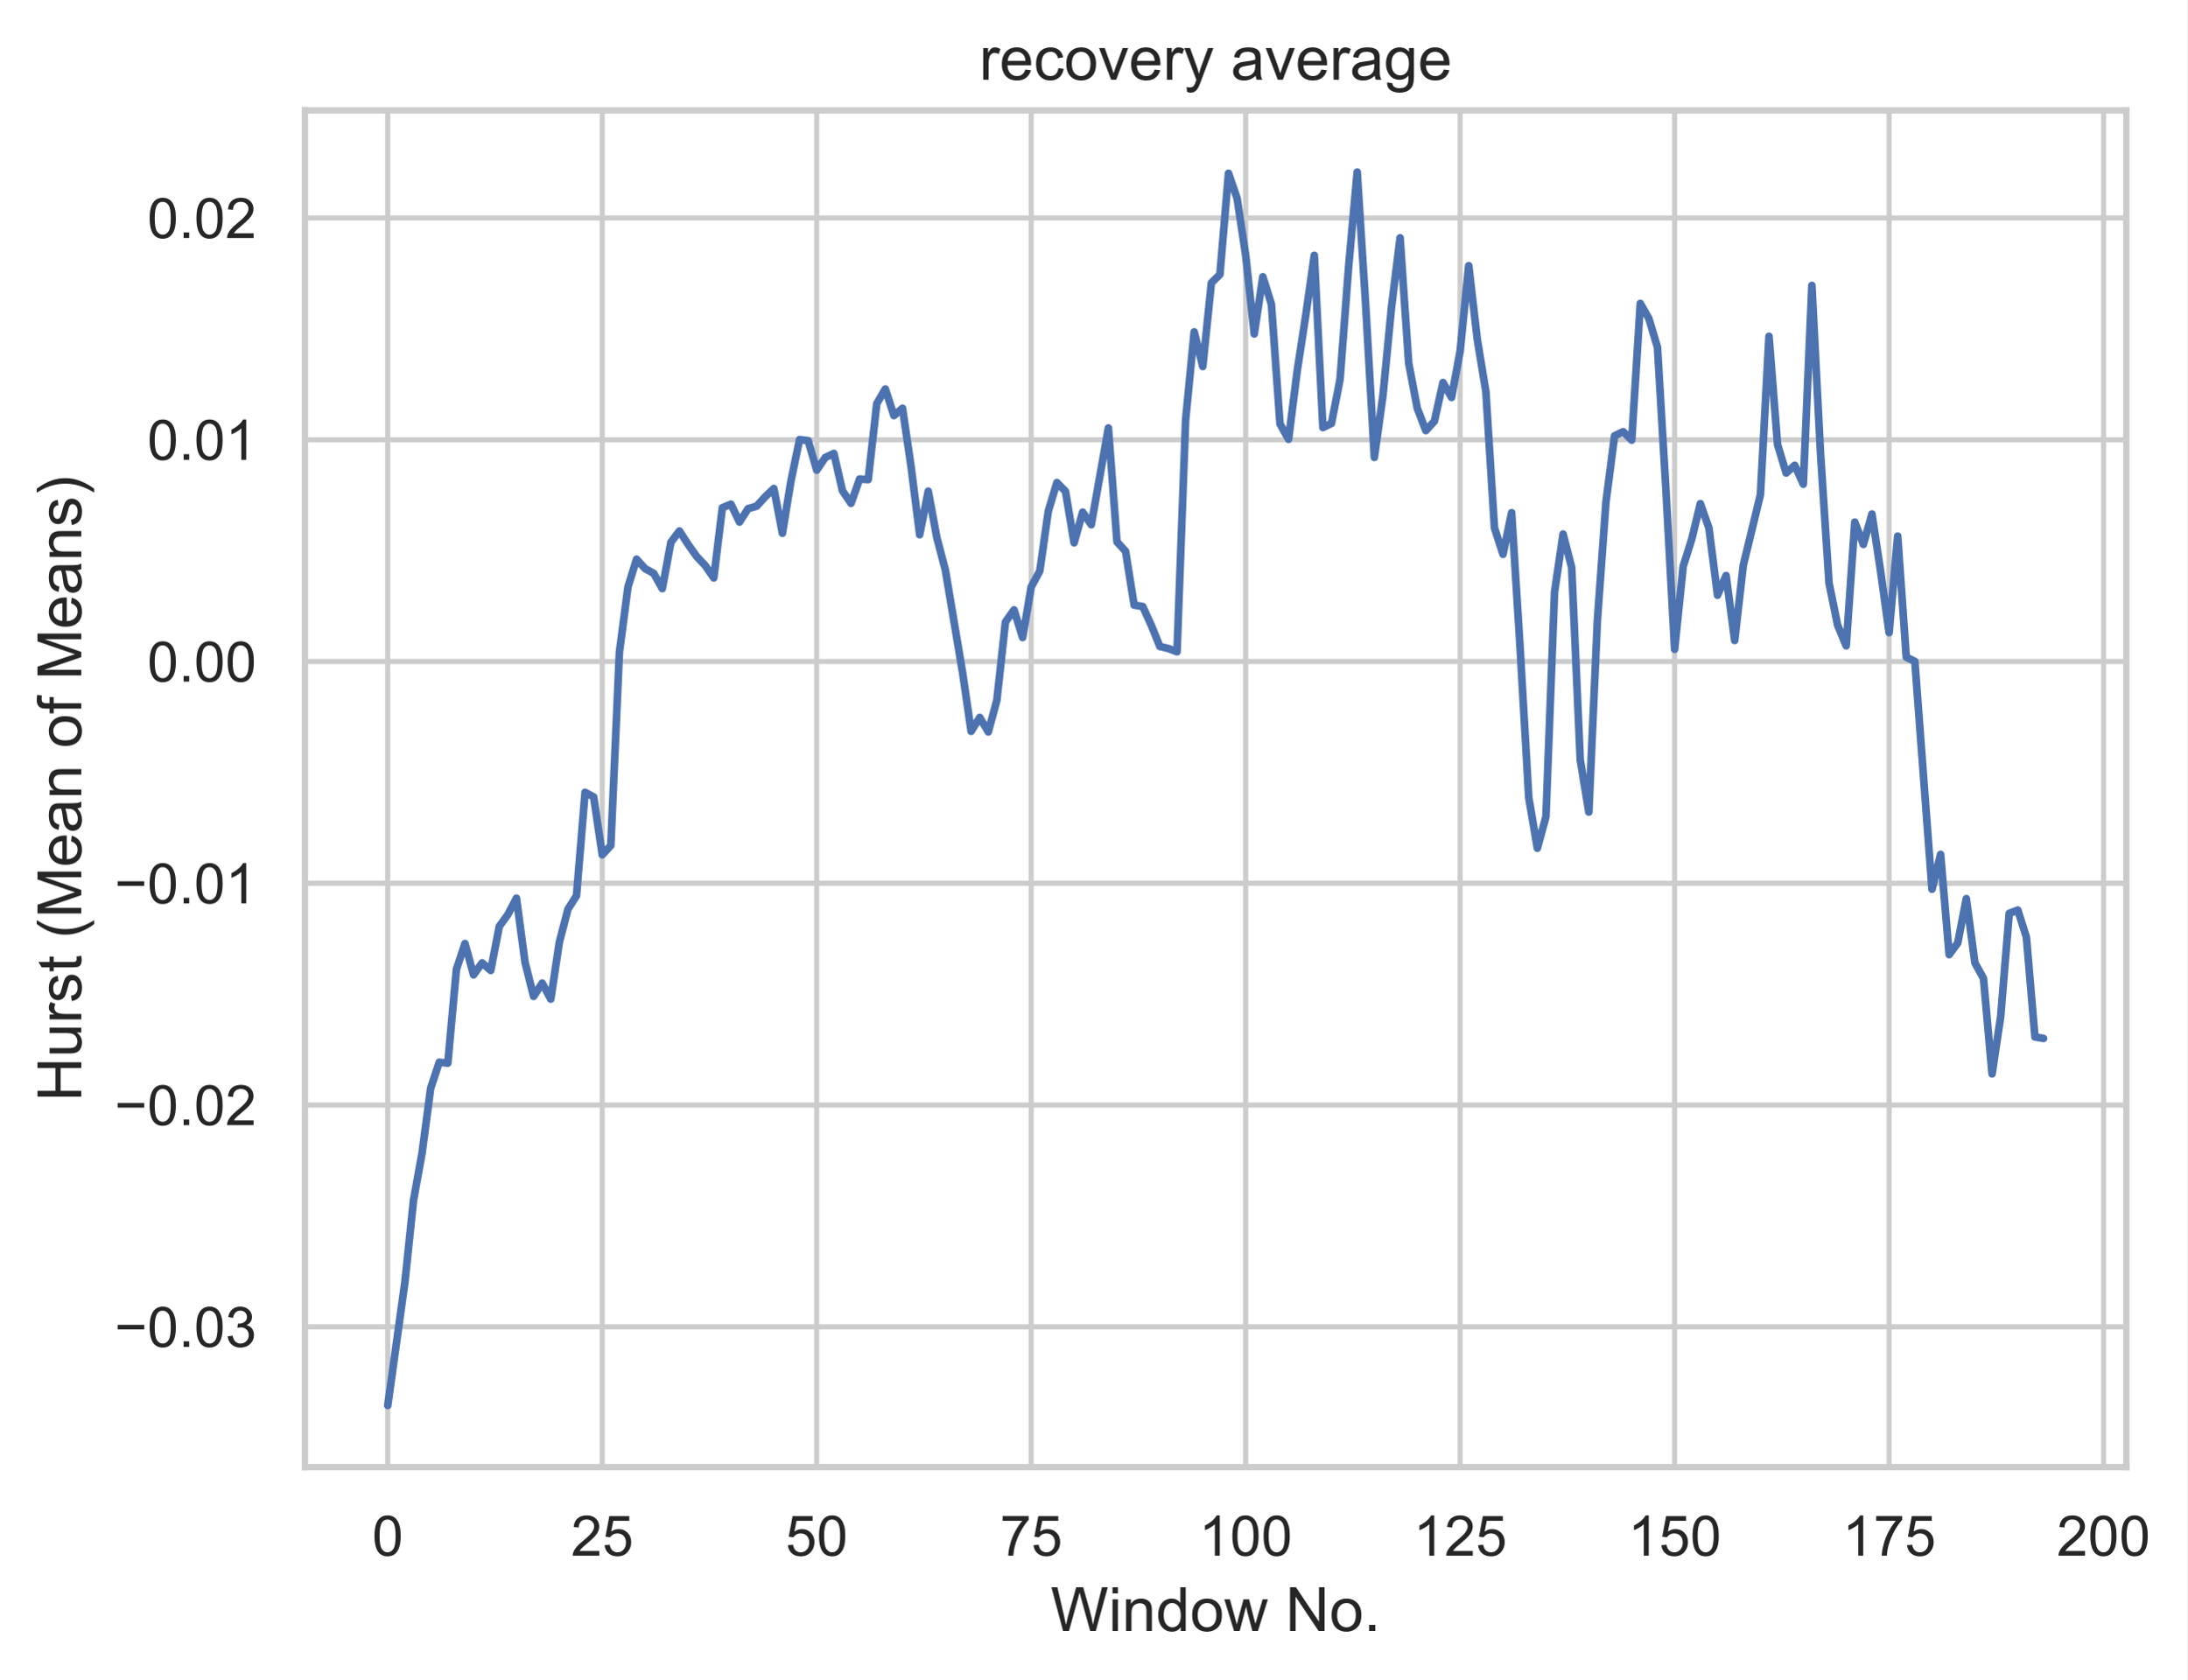
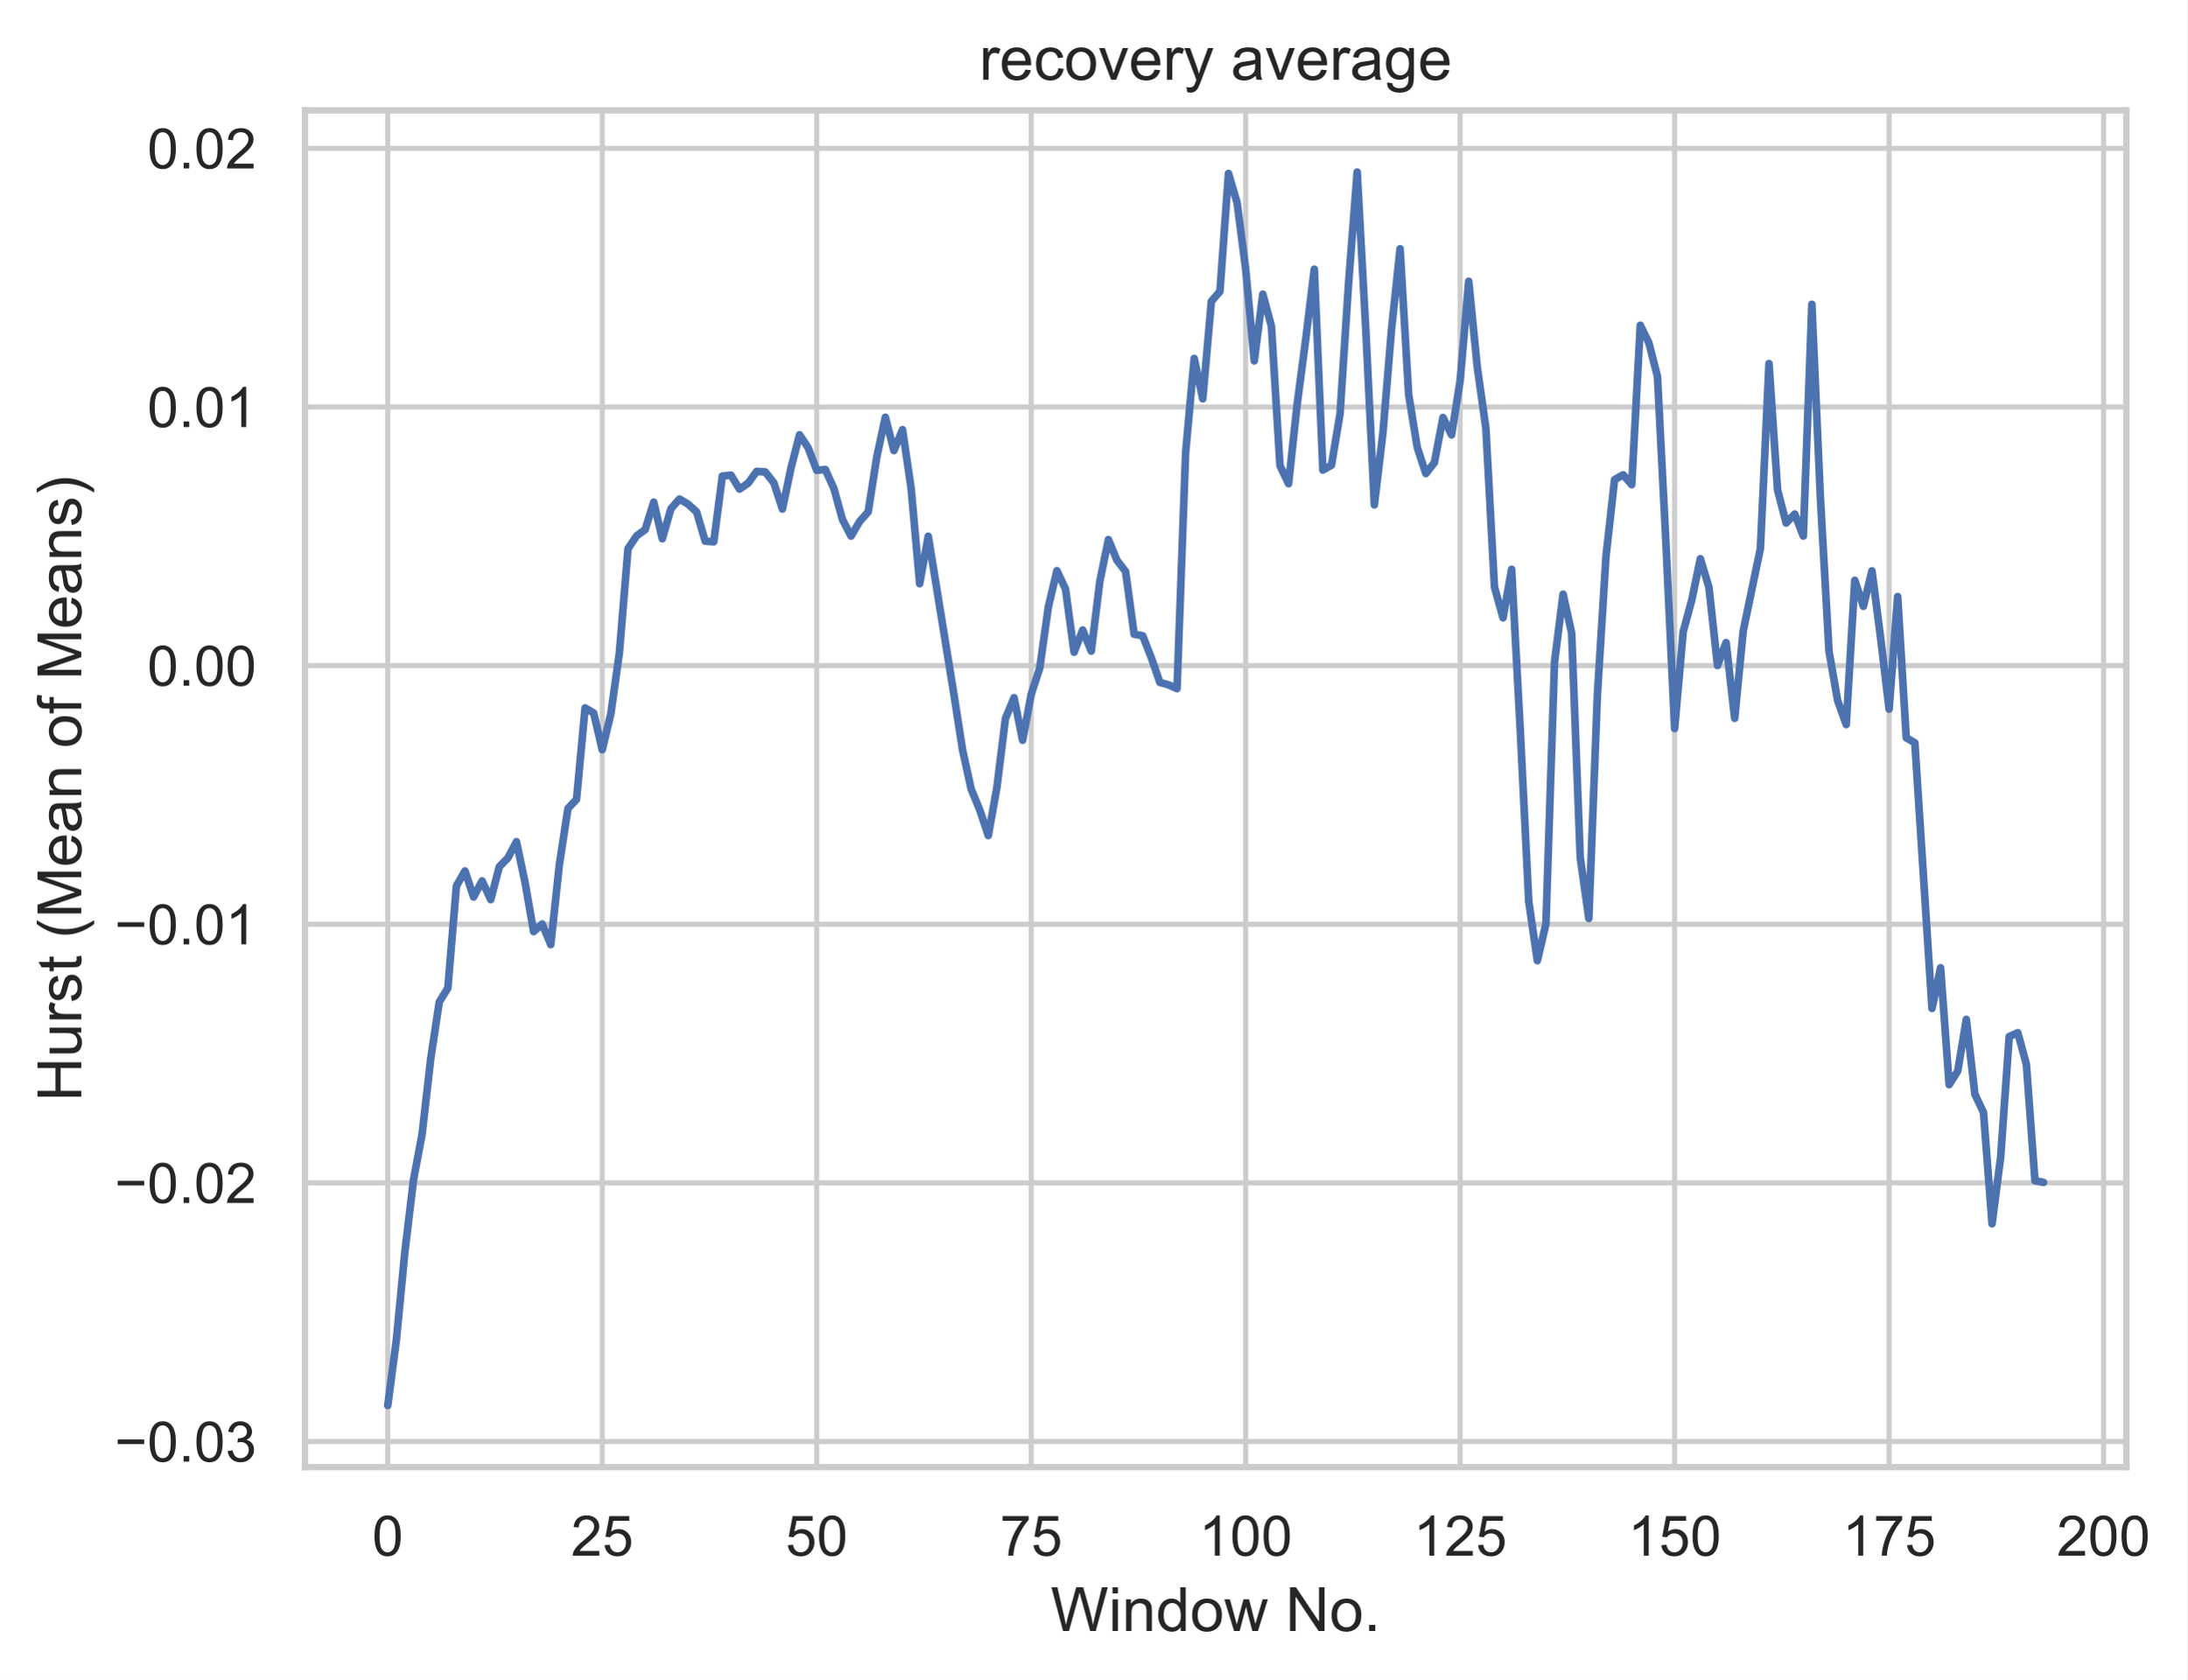
<svg xmlns="http://www.w3.org/2000/svg" xmlns:xlink="http://www.w3.org/1999/xlink" width="428.831pt" height="329.495pt" viewBox="0 0 428.831 329.495" version="1.1">
  <defs>
    <style type="text/css">*{stroke-linejoin: round; stroke-linecap: butt}</style>
  </defs>
  <g id="figure_1">
    <g id="patch_1">
      <path d="M 0 329.495  L 428.831 329.495  L 428.831 0  L 0 0  z " style="fill: #ffffff" />
    </g>
    <g id="axes_1">
      <g id="patch_2">
        <path d="M 59.793 287.761  L 416.913 287.761  L 416.913 21.649  L 59.793 21.649  z " style="fill: #ffffff" />
      </g>
      <g id="matplotlib.axis_1">
        <g id="xtick_1">
          <g id="line2d_1">
-             <path d="M 76.026 287.761  L 76.026 21.649  " clip-path="url(#pe0b416089f)" style="fill: none; stroke: #cccccc; stroke-linecap: round" />
+             <path d="M 76.026 287.761  L 76.026 21.649  " clip-path="url(#p9b5db2caa8)" style="fill: none; stroke: #cccccc; stroke-linecap: round" />
          </g>
          <g id="text_1">
            <g style="fill: #262626" transform="translate(72.96718 305.1343) scale(0.11 -0.11)">
              <defs>
                <path id="ArialMT-30" d="M 266 2259  Q 266 3072 433 3567  Q 600 4063 929 4331  Q 1259 4600 1759 4600  Q 2128 4600 2406 4451  Q 2684 4303 2865 4023  Q 3047 3744 3150 3342  Q 3253 2941 3253 2259  Q 3253 1453 3087 958  Q 2922 463 2592 192  Q 2263 -78 1759 -78  Q 1097 -78 719 397  Q 266 969 266 2259  z M 844 2259  Q 844 1131 1108 757  Q 1372 384 1759 384  Q 2147 384 2411 759  Q 2675 1134 2675 2259  Q 2675 3391 2411 3762  Q 2147 4134 1753 4134  Q 1366 4134 1134 3806  Q 844 3388 844 2259  z " transform="scale(0.015625)" />
              </defs>
              <use xlink:href="#ArialMT-30" />
            </g>
          </g>
        </g>
        <g id="xtick_2">
          <g id="line2d_2">
-             <path d="M 118.079 287.761  L 118.079 21.649  " clip-path="url(#pe0b416089f)" style="fill: none; stroke: #cccccc; stroke-linecap: round" />
+             <path d="M 118.079 287.761  L 118.079 21.649  " clip-path="url(#p9b5db2caa8)" style="fill: none; stroke: #cccccc; stroke-linecap: round" />
          </g>
          <g id="text_2">
            <g style="fill: #262626" transform="translate(111.9624 305.1343) scale(0.11 -0.11)">
              <defs>
                <path id="ArialMT-32" d="M 3222 541  L 3222 0  L 194 0  Q 188 203 259 391  Q 375 700 629 1000  Q 884 1300 1366 1694  Q 2113 2306 2375 2664  Q 2638 3022 2638 3341  Q 2638 3675 2398 3904  Q 2159 4134 1775 4134  Q 1369 4134 1125 3890  Q 881 3647 878 3216  L 300 3275  Q 359 3922 746 4261  Q 1134 4600 1788 4600  Q 2447 4600 2831 4234  Q 3216 3869 3216 3328  Q 3216 3053 3103 2787  Q 2991 2522 2730 2228  Q 2469 1934 1863 1422  Q 1356 997 1212 845  Q 1069 694 975 541  L 3222 541  z " transform="scale(0.015625)" />
                <path id="ArialMT-35" d="M 266 1200  L 856 1250  Q 922 819 1161 601  Q 1400 384 1738 384  Q 2144 384 2425 690  Q 2706 997 2706 1503  Q 2706 1984 2436 2262  Q 2166 2541 1728 2541  Q 1456 2541 1237 2417  Q 1019 2294 894 2097  L 366 2166  L 809 4519  L 3088 4519  L 3088 3981  L 1259 3981  L 1013 2750  Q 1425 3038 1878 3038  Q 2478 3038 2890 2622  Q 3303 2206 3303 1553  Q 3303 931 2941 478  Q 2500 -78 1738 -78  Q 1113 -78 717 272  Q 322 622 266 1200  z " transform="scale(0.015625)" />
              </defs>
              <use xlink:href="#ArialMT-32" />
              <use xlink:href="#ArialMT-35" x="55.615" />
            </g>
          </g>
        </g>
        <g id="xtick_3">
          <g id="line2d_3">
-             <path d="M 160.133 287.761  L 160.133 21.649  " clip-path="url(#pe0b416089f)" style="fill: none; stroke: #cccccc; stroke-linecap: round" />
+             <path d="M 160.133 287.761  L 160.133 21.649  " clip-path="url(#p9b5db2caa8)" style="fill: none; stroke: #cccccc; stroke-linecap: round" />
          </g>
          <g id="text_3">
            <g style="fill: #262626" transform="translate(154.0161 305.1343) scale(0.11 -0.11)">
              <use xlink:href="#ArialMT-35" />
              <use xlink:href="#ArialMT-30" x="55.615" />
            </g>
          </g>
        </g>
        <g id="xtick_4">
          <g id="line2d_4">
-             <path d="M 202.187 287.761  L 202.187 21.649  " clip-path="url(#pe0b416089f)" style="fill: none; stroke: #cccccc; stroke-linecap: round" />
+             <path d="M 202.187 287.761  L 202.187 21.649  " clip-path="url(#p9b5db2caa8)" style="fill: none; stroke: #cccccc; stroke-linecap: round" />
          </g>
          <g id="text_4">
            <g style="fill: #262626" transform="translate(196.0698 305.1343) scale(0.11 -0.11)">
              <defs>
                <path id="ArialMT-37" d="M 303 3981  L 303 4522  L 3269 4522  L 3269 4084  Q 2831 3619 2401 2847  Q 1972 2075 1738 1259  Q 1569 684 1522 0  L 944 0  Q 953 541 1156 1306  Q 1359 2072 1739 2783  Q 2119 3494 2547 3981  L 303 3981  z " transform="scale(0.015625)" />
              </defs>
              <use xlink:href="#ArialMT-37" />
              <use xlink:href="#ArialMT-35" x="55.615" />
            </g>
          </g>
        </g>
        <g id="xtick_5">
          <g id="line2d_5">
-             <path d="M 244.24 287.761  L 244.24 21.649  " clip-path="url(#pe0b416089f)" style="fill: none; stroke: #cccccc; stroke-linecap: round" />
+             <path d="M 244.24 287.761  L 244.24 21.649  " clip-path="url(#p9b5db2caa8)" style="fill: none; stroke: #cccccc; stroke-linecap: round" />
          </g>
          <g id="text_5">
            <g style="fill: #262626" transform="translate(235.0649 305.1343) scale(0.11 -0.11)">
              <defs>
                <path id="ArialMT-31" d="M 2384 0  L 1822 0  L 1822 3584  Q 1619 3391 1289 3197  Q 959 3003 697 2906  L 697 3450  Q 1169 3672 1522 3987  Q 1875 4303 2022 4600  L 2384 4600  L 2384 0  z " transform="scale(0.015625)" />
              </defs>
              <use xlink:href="#ArialMT-31" />
              <use xlink:href="#ArialMT-30" x="55.615" />
              <use xlink:href="#ArialMT-30" x="111.23" />
            </g>
          </g>
        </g>
        <g id="xtick_6">
          <g id="line2d_6">
-             <path d="M 286.294 287.761  L 286.294 21.649  " clip-path="url(#pe0b416089f)" style="fill: none; stroke: #cccccc; stroke-linecap: round" />
+             <path d="M 286.294 287.761  L 286.294 21.649  " clip-path="url(#p9b5db2caa8)" style="fill: none; stroke: #cccccc; stroke-linecap: round" />
          </g>
          <g id="text_6">
            <g style="fill: #262626" transform="translate(277.1186 305.1343) scale(0.11 -0.11)">
              <use xlink:href="#ArialMT-31" />
              <use xlink:href="#ArialMT-32" x="55.615" />
              <use xlink:href="#ArialMT-35" x="111.23" />
            </g>
          </g>
        </g>
        <g id="xtick_7">
          <g id="line2d_7">
-             <path d="M 328.348 287.761  L 328.348 21.649  " clip-path="url(#pe0b416089f)" style="fill: none; stroke: #cccccc; stroke-linecap: round" />
+             <path d="M 328.348 287.761  L 328.348 21.649  " clip-path="url(#p9b5db2caa8)" style="fill: none; stroke: #cccccc; stroke-linecap: round" />
          </g>
          <g id="text_7">
            <g style="fill: #262626" transform="translate(319.1723 305.1343) scale(0.11 -0.11)">
              <use xlink:href="#ArialMT-31" />
              <use xlink:href="#ArialMT-35" x="55.615" />
              <use xlink:href="#ArialMT-30" x="111.23" />
            </g>
          </g>
        </g>
        <g id="xtick_8">
          <g id="line2d_8">
-             <path d="M 370.402 287.761  L 370.402 21.649  " clip-path="url(#pe0b416089f)" style="fill: none; stroke: #cccccc; stroke-linecap: round" />
+             <path d="M 370.402 287.761  L 370.402 21.649  " clip-path="url(#p9b5db2caa8)" style="fill: none; stroke: #cccccc; stroke-linecap: round" />
          </g>
          <g id="text_8">
            <g style="fill: #262626" transform="translate(361.226 305.1343) scale(0.11 -0.11)">
              <use xlink:href="#ArialMT-31" />
              <use xlink:href="#ArialMT-37" x="55.615" />
              <use xlink:href="#ArialMT-35" x="111.23" />
            </g>
          </g>
        </g>
        <g id="xtick_9">
          <g id="line2d_9">
-             <path d="M 412.455 287.761  L 412.455 21.649  " clip-path="url(#pe0b416089f)" style="fill: none; stroke: #cccccc; stroke-linecap: round" />
+             <path d="M 412.455 287.761  L 412.455 21.649  " clip-path="url(#p9b5db2caa8)" style="fill: none; stroke: #cccccc; stroke-linecap: round" />
          </g>
          <g id="text_9">
            <g style="fill: #262626" transform="translate(403.2797 305.1343) scale(0.11 -0.11)">
              <use xlink:href="#ArialMT-32" />
              <use xlink:href="#ArialMT-30" x="55.615" />
              <use xlink:href="#ArialMT-30" x="111.23" />
            </g>
          </g>
        </g>
        <g id="text_10">
          <g style="fill: #262626" transform="translate(206.0102 319.91) scale(0.12 -0.12)">
            <defs>
              <path id="ArialMT-57" d="M 1294 0  L 78 4581  L 700 4581  L 1397 1578  Q 1509 1106 1591 641  Q 1766 1375 1797 1488  L 2669 4581  L 3400 4581  L 4056 2263  Q 4303 1400 4413 641  Q 4500 1075 4641 1638  L 5359 4581  L 5969 4581  L 4713 0  L 4128 0  L 3163 3491  Q 3041 3928 3019 4028  Q 2947 3713 2884 3491  L 1913 0  L 1294 0  z " transform="scale(0.015625)" />
              <path id="ArialMT-69" d="M 425 3934  L 425 4581  L 988 4581  L 988 3934  L 425 3934  z M 425 0  L 425 3319  L 988 3319  L 988 0  L 425 0  z " transform="scale(0.015625)" />
              <path id="ArialMT-6e" d="M 422 0  L 422 3319  L 928 3319  L 928 2847  Q 1294 3394 1984 3394  Q 2284 3394 2536 3286  Q 2788 3178 2913 3003  Q 3038 2828 3088 2588  Q 3119 2431 3119 2041  L 3119 0  L 2556 0  L 2556 2019  Q 2556 2363 2490 2533  Q 2425 2703 2258 2804  Q 2091 2906 1866 2906  Q 1506 2906 1245 2678  Q 984 2450 984 1813  L 984 0  L 422 0  z " transform="scale(0.015625)" />
              <path id="ArialMT-64" d="M 2575 0  L 2575 419  Q 2259 -75 1647 -75  Q 1250 -75 917 144  Q 584 363 401 755  Q 219 1147 219 1656  Q 219 2153 384 2558  Q 550 2963 881 3178  Q 1213 3394 1622 3394  Q 1922 3394 2156 3267  Q 2391 3141 2538 2938  L 2538 4581  L 3097 4581  L 3097 0  L 2575 0  z M 797 1656  Q 797 1019 1065 703  Q 1334 388 1700 388  Q 2069 388 2326 689  Q 2584 991 2584 1609  Q 2584 2291 2321 2609  Q 2059 2928 1675 2928  Q 1300 2928 1048 2622  Q 797 2316 797 1656  z " transform="scale(0.015625)" />
              <path id="ArialMT-6f" d="M 213 1659  Q 213 2581 725 3025  Q 1153 3394 1769 3394  Q 2453 3394 2887 2945  Q 3322 2497 3322 1706  Q 3322 1066 3130 698  Q 2938 331 2570 128  Q 2203 -75 1769 -75  Q 1072 -75 642 372  Q 213 819 213 1659  z M 791 1659  Q 791 1022 1069 705  Q 1347 388 1769 388  Q 2188 388 2466 706  Q 2744 1025 2744 1678  Q 2744 2294 2464 2611  Q 2184 2928 1769 2928  Q 1347 2928 1069 2612  Q 791 2297 791 1659  z " transform="scale(0.015625)" />
              <path id="ArialMT-77" d="M 1034 0  L 19 3319  L 600 3319  L 1128 1403  L 1325 691  Q 1338 744 1497 1375  L 2025 3319  L 2603 3319  L 3100 1394  L 3266 759  L 3456 1400  L 4025 3319  L 4572 3319  L 3534 0  L 2950 0  L 2422 1988  L 2294 2553  L 1622 0  L 1034 0  z " transform="scale(0.015625)" />
              <path id="ArialMT-20" transform="scale(0.015625)" />
              <path id="ArialMT-4e" d="M 488 0  L 488 4581  L 1109 4581  L 3516 984  L 3516 4581  L 4097 4581  L 4097 0  L 3475 0  L 1069 3600  L 1069 0  L 488 0  z " transform="scale(0.015625)" />
              <path id="ArialMT-2e" d="M 581 0  L 581 641  L 1222 641  L 1222 0  L 581 0  z " transform="scale(0.015625)" />
            </defs>
            <use xlink:href="#ArialMT-57" />
            <use xlink:href="#ArialMT-69" x="94.385" />
            <use xlink:href="#ArialMT-6e" x="116.602" />
            <use xlink:href="#ArialMT-64" x="172.217" />
            <use xlink:href="#ArialMT-6f" x="227.832" />
            <use xlink:href="#ArialMT-77" x="283.447" />
            <use xlink:href="#ArialMT-20" x="355.664" />
            <use xlink:href="#ArialMT-4e" x="383.447" />
            <use xlink:href="#ArialMT-6f" x="455.664" />
            <use xlink:href="#ArialMT-2e" x="511.279" />
          </g>
        </g>
      </g>
      <g id="matplotlib.axis_2">
        <g id="ytick_1">
          <g id="line2d_10">
-             <path d="M 59.793 260.249  L 416.913 260.249  " clip-path="url(#pe0b416089f)" style="fill: none; stroke: #cccccc; stroke-linecap: round" />
+             <path d="M 59.793 282.744  L 416.913 282.744  " clip-path="url(#p9b5db2caa8)" style="fill: none; stroke: #cccccc; stroke-linecap: round" />
          </g>
          <g id="text_11">
-             <g style="fill: #262626" transform="translate(22.46125 264.1855) scale(0.11 -0.11)">
+             <g style="fill: #262626" transform="translate(22.46125 286.6807) scale(0.11 -0.11)">
              <defs>
                <path id="ArialMT-2212" d="M 3381 1997  L 356 1997  L 356 2522  L 3381 2522  L 3381 1997  z " transform="scale(0.015625)" />
                <path id="ArialMT-33" d="M 269 1209  L 831 1284  Q 928 806 1161 595  Q 1394 384 1728 384  Q 2125 384 2398 659  Q 2672 934 2672 1341  Q 2672 1728 2419 1979  Q 2166 2231 1775 2231  Q 1616 2231 1378 2169  L 1441 2663  Q 1497 2656 1531 2656  Q 1891 2656 2178 2843  Q 2466 3031 2466 3422  Q 2466 3731 2256 3934  Q 2047 4138 1716 4138  Q 1388 4138 1169 3931  Q 950 3725 888 3313  L 325 3413  Q 428 3978 793 4289  Q 1159 4600 1703 4600  Q 2078 4600 2393 4439  Q 2709 4278 2876 4000  Q 3044 3722 3044 3409  Q 3044 3113 2884 2869  Q 2725 2625 2413 2481  Q 2819 2388 3044 2092  Q 3269 1797 3269 1353  Q 3269 753 2831 336  Q 2394 -81 1725 -81  Q 1122 -81 723 278  Q 325 638 269 1209  z " transform="scale(0.015625)" />
              </defs>
              <use xlink:href="#ArialMT-2212" />
              <use xlink:href="#ArialMT-30" x="58.398" />
              <use xlink:href="#ArialMT-2e" x="114.014" />
              <use xlink:href="#ArialMT-30" x="141.797" />
              <use xlink:href="#ArialMT-33" x="197.412" />
            </g>
          </g>
        </g>
        <g id="ytick_2">
          <g id="line2d_11">
-             <path d="M 59.793 216.749  L 416.913 216.749  " clip-path="url(#pe0b416089f)" style="fill: none; stroke: #cccccc; stroke-linecap: round" />
+             <path d="M 59.793 232.015  L 416.913 232.015  " clip-path="url(#p9b5db2caa8)" style="fill: none; stroke: #cccccc; stroke-linecap: round" />
          </g>
          <g id="text_12">
-             <g style="fill: #262626" transform="translate(22.46125 220.6858) scale(0.11 -0.11)">
+             <g style="fill: #262626" transform="translate(22.46125 235.9514) scale(0.11 -0.11)">
              <use xlink:href="#ArialMT-2212" />
              <use xlink:href="#ArialMT-30" x="58.398" />
              <use xlink:href="#ArialMT-2e" x="114.014" />
              <use xlink:href="#ArialMT-30" x="141.797" />
              <use xlink:href="#ArialMT-32" x="197.412" />
            </g>
          </g>
        </g>
        <g id="ytick_3">
          <g id="line2d_12">
-             <path d="M 59.793 173.249  L 416.913 173.249  " clip-path="url(#pe0b416089f)" style="fill: none; stroke: #cccccc; stroke-linecap: round" />
+             <path d="M 59.793 181.285  L 416.913 181.285  " clip-path="url(#p9b5db2caa8)" style="fill: none; stroke: #cccccc; stroke-linecap: round" />
          </g>
          <g id="text_13">
-             <g style="fill: #262626" transform="translate(22.46125 177.186) scale(0.11 -0.11)">
+             <g style="fill: #262626" transform="translate(22.46125 185.2221) scale(0.11 -0.11)">
              <use xlink:href="#ArialMT-2212" />
              <use xlink:href="#ArialMT-30" x="58.398" />
              <use xlink:href="#ArialMT-2e" x="114.014" />
              <use xlink:href="#ArialMT-30" x="141.797" />
              <use xlink:href="#ArialMT-31" x="197.412" />
            </g>
          </g>
        </g>
        <g id="ytick_4">
          <g id="line2d_13">
-             <path d="M 59.793 129.749  L 416.913 129.749  " clip-path="url(#pe0b416089f)" style="fill: none; stroke: #cccccc; stroke-linecap: round" />
+             <path d="M 59.793 130.556  L 416.913 130.556  " clip-path="url(#p9b5db2caa8)" style="fill: none; stroke: #cccccc; stroke-linecap: round" />
          </g>
          <g id="text_14">
-             <g style="fill: #262626" transform="translate(28.88594 133.6862) scale(0.11 -0.11)">
+             <g style="fill: #262626" transform="translate(28.88594 134.4928) scale(0.11 -0.11)">
              <use xlink:href="#ArialMT-30" />
              <use xlink:href="#ArialMT-2e" x="55.615" />
              <use xlink:href="#ArialMT-30" x="83.398" />
              <use xlink:href="#ArialMT-30" x="139.014" />
            </g>
          </g>
        </g>
        <g id="ytick_5">
          <g id="line2d_14">
-             <path d="M 59.793 86.25  L 416.913 86.25  " clip-path="url(#pe0b416089f)" style="fill: none; stroke: #cccccc; stroke-linecap: round" />
+             <path d="M 59.793 79.827  L 416.913 79.827  " clip-path="url(#p9b5db2caa8)" style="fill: none; stroke: #cccccc; stroke-linecap: round" />
          </g>
          <g id="text_15">
-             <g style="fill: #262626" transform="translate(28.88594 90.18648) scale(0.11 -0.11)">
+             <g style="fill: #262626" transform="translate(28.88594 83.76346) scale(0.11 -0.11)">
              <use xlink:href="#ArialMT-30" />
              <use xlink:href="#ArialMT-2e" x="55.615" />
              <use xlink:href="#ArialMT-30" x="83.398" />
              <use xlink:href="#ArialMT-31" x="139.014" />
            </g>
          </g>
        </g>
        <g id="ytick_6">
          <g id="line2d_15">
-             <path d="M 59.793 42.75  L 416.913 42.75  " clip-path="url(#pe0b416089f)" style="fill: none; stroke: #cccccc; stroke-linecap: round" />
+             <path d="M 59.793 29.097  L 416.913 29.097  " clip-path="url(#p9b5db2caa8)" style="fill: none; stroke: #cccccc; stroke-linecap: round" />
          </g>
          <g id="text_16">
-             <g style="fill: #262626" transform="translate(28.88594 46.68672) scale(0.11 -0.11)">
+             <g style="fill: #262626" transform="translate(28.88594 33.03416) scale(0.11 -0.11)">
              <use xlink:href="#ArialMT-30" />
              <use xlink:href="#ArialMT-2e" x="55.615" />
              <use xlink:href="#ArialMT-30" x="83.398" />
              <use xlink:href="#ArialMT-32" x="139.014" />
            </g>
          </g>
        </g>
        <g id="text_17">
          <g style="fill: #262626" transform="translate(15.93562 216.0538) rotate(-90) scale(0.12 -0.12)">
            <defs>
              <path id="ArialMT-48" d="M 513 0  L 513 4581  L 1119 4581  L 1119 2700  L 3500 2700  L 3500 4581  L 4106 4581  L 4106 0  L 3500 0  L 3500 2159  L 1119 2159  L 1119 0  L 513 0  z " transform="scale(0.015625)" />
              <path id="ArialMT-75" d="M 2597 0  L 2597 488  Q 2209 -75 1544 -75  Q 1250 -75 995 37  Q 741 150 617 320  Q 494 491 444 738  Q 409 903 409 1263  L 409 3319  L 972 3319  L 972 1478  Q 972 1038 1006 884  Q 1059 663 1231 536  Q 1403 409 1656 409  Q 1909 409 2131 539  Q 2353 669 2445 892  Q 2538 1116 2538 1541  L 2538 3319  L 3100 3319  L 3100 0  L 2597 0  z " transform="scale(0.015625)" />
              <path id="ArialMT-72" d="M 416 0  L 416 3319  L 922 3319  L 922 2816  Q 1116 3169 1280 3281  Q 1444 3394 1641 3394  Q 1925 3394 2219 3213  L 2025 2691  Q 1819 2813 1613 2813  Q 1428 2813 1281 2702  Q 1134 2591 1072 2394  Q 978 2094 978 1738  L 978 0  L 416 0  z " transform="scale(0.015625)" />
              <path id="ArialMT-73" d="M 197 991  L 753 1078  Q 800 744 1014 566  Q 1228 388 1613 388  Q 2000 388 2187 545  Q 2375 703 2375 916  Q 2375 1106 2209 1216  Q 2094 1291 1634 1406  Q 1016 1563 777 1677  Q 538 1791 414 1992  Q 291 2194 291 2438  Q 291 2659 392 2848  Q 494 3038 669 3163  Q 800 3259 1026 3326  Q 1253 3394 1513 3394  Q 1903 3394 2198 3281  Q 2494 3169 2634 2976  Q 2775 2784 2828 2463  L 2278 2388  Q 2241 2644 2061 2787  Q 1881 2931 1553 2931  Q 1166 2931 1000 2803  Q 834 2675 834 2503  Q 834 2394 903 2306  Q 972 2216 1119 2156  Q 1203 2125 1616 2013  Q 2213 1853 2448 1751  Q 2684 1650 2818 1456  Q 2953 1263 2953 975  Q 2953 694 2789 445  Q 2625 197 2315 61  Q 2006 -75 1616 -75  Q 969 -75 630 194  Q 291 463 197 991  z " transform="scale(0.015625)" />
              <path id="ArialMT-74" d="M 1650 503  L 1731 6  Q 1494 -44 1306 -44  Q 1000 -44 831 53  Q 663 150 594 308  Q 525 466 525 972  L 525 2881  L 113 2881  L 113 3319  L 525 3319  L 525 4141  L 1084 4478  L 1084 3319  L 1650 3319  L 1650 2881  L 1084 2881  L 1084 941  Q 1084 700 1114 631  Q 1144 563 1211 522  Q 1278 481 1403 481  Q 1497 481 1650 503  z " transform="scale(0.015625)" />
              <path id="ArialMT-28" d="M 1497 -1347  Q 1031 -759 709 28  Q 388 816 388 1659  Q 388 2403 628 3084  Q 909 3875 1497 4659  L 1900 4659  Q 1522 4009 1400 3731  Q 1209 3300 1100 2831  Q 966 2247 966 1656  Q 966 153 1900 -1347  L 1497 -1347  z " transform="scale(0.015625)" />
              <path id="ArialMT-4d" d="M 475 0  L 475 4581  L 1388 4581  L 2472 1338  Q 2622 884 2691 659  Q 2769 909 2934 1394  L 4031 4581  L 4847 4581  L 4847 0  L 4263 0  L 4263 3834  L 2931 0  L 2384 0  L 1059 3900  L 1059 0  L 475 0  z " transform="scale(0.015625)" />
              <path id="ArialMT-65" d="M 2694 1069  L 3275 997  Q 3138 488 2766 206  Q 2394 -75 1816 -75  Q 1088 -75 661 373  Q 234 822 234 1631  Q 234 2469 665 2931  Q 1097 3394 1784 3394  Q 2450 3394 2872 2941  Q 3294 2488 3294 1666  Q 3294 1616 3291 1516  L 816 1516  Q 847 969 1125 678  Q 1403 388 1819 388  Q 2128 388 2347 550  Q 2566 713 2694 1069  z M 847 1978  L 2700 1978  Q 2663 2397 2488 2606  Q 2219 2931 1791 2931  Q 1403 2931 1139 2672  Q 875 2413 847 1978  z " transform="scale(0.015625)" />
              <path id="ArialMT-61" d="M 2588 409  Q 2275 144 1986 34  Q 1697 -75 1366 -75  Q 819 -75 525 192  Q 231 459 231 875  Q 231 1119 342 1320  Q 453 1522 633 1644  Q 813 1766 1038 1828  Q 1203 1872 1538 1913  Q 2219 1994 2541 2106  Q 2544 2222 2544 2253  Q 2544 2597 2384 2738  Q 2169 2928 1744 2928  Q 1347 2928 1158 2789  Q 969 2650 878 2297  L 328 2372  Q 403 2725 575 2942  Q 747 3159 1072 3276  Q 1397 3394 1825 3394  Q 2250 3394 2515 3294  Q 2781 3194 2906 3042  Q 3031 2891 3081 2659  Q 3109 2516 3109 2141  L 3109 1391  Q 3109 606 3145 398  Q 3181 191 3288 0  L 2700 0  Q 2613 175 2588 409  z M 2541 1666  Q 2234 1541 1622 1453  Q 1275 1403 1131 1340  Q 988 1278 909 1158  Q 831 1038 831 891  Q 831 666 1001 516  Q 1172 366 1500 366  Q 1825 366 2078 508  Q 2331 650 2450 897  Q 2541 1088 2541 1459  L 2541 1666  z " transform="scale(0.015625)" />
              <path id="ArialMT-66" d="M 556 0  L 556 2881  L 59 2881  L 59 3319  L 556 3319  L 556 3672  Q 556 4006 616 4169  Q 697 4388 901 4523  Q 1106 4659 1475 4659  Q 1713 4659 2000 4603  L 1916 4113  Q 1741 4144 1584 4144  Q 1328 4144 1222 4034  Q 1116 3925 1116 3625  L 1116 3319  L 1763 3319  L 1763 2881  L 1116 2881  L 1116 0  L 556 0  z " transform="scale(0.015625)" />
              <path id="ArialMT-29" d="M 791 -1347  L 388 -1347  Q 1322 153 1322 1656  Q 1322 2244 1188 2822  Q 1081 3291 891 3722  Q 769 4003 388 4659  L 791 4659  Q 1378 3875 1659 3084  Q 1900 2403 1900 1659  Q 1900 816 1576 28  Q 1253 -759 791 -1347  z " transform="scale(0.015625)" />
            </defs>
            <use xlink:href="#ArialMT-48" />
            <use xlink:href="#ArialMT-75" x="72.217" />
            <use xlink:href="#ArialMT-72" x="127.832" />
            <use xlink:href="#ArialMT-73" x="161.133" />
            <use xlink:href="#ArialMT-74" x="211.133" />
            <use xlink:href="#ArialMT-20" x="238.916" />
            <use xlink:href="#ArialMT-28" x="266.699" />
            <use xlink:href="#ArialMT-4d" x="300" />
            <use xlink:href="#ArialMT-65" x="383.301" />
            <use xlink:href="#ArialMT-61" x="438.916" />
            <use xlink:href="#ArialMT-6e" x="494.531" />
            <use xlink:href="#ArialMT-20" x="550.146" />
            <use xlink:href="#ArialMT-6f" x="577.93" />
            <use xlink:href="#ArialMT-66" x="633.545" />
            <use xlink:href="#ArialMT-20" x="661.328" />
            <use xlink:href="#ArialMT-4d" x="689.111" />
            <use xlink:href="#ArialMT-65" x="772.412" />
            <use xlink:href="#ArialMT-61" x="828.027" />
            <use xlink:href="#ArialMT-6e" x="883.643" />
            <use xlink:href="#ArialMT-73" x="939.258" />
            <use xlink:href="#ArialMT-29" x="989.258" />
          </g>
        </g>
      </g>
      <g id="PolyCollection_1" />
      <g id="line2d_16">
-         <path d="M 76.026 275.665  L 79.39 251.453  L 81.072 235.433  L 82.754 226.136  L 84.436 213.461  L 86.119 208.351  L 87.801 208.523  L 89.483 190.13  L 91.165 185.066  L 92.847 191.21  L 94.529 188.856  L 96.211 190.342  L 97.894 181.704  L 99.576 179.38  L 101.258 176.162  L 102.94 188.762  L 104.622 195.432  L 106.304 192.826  L 107.987 195.965  L 109.669 184.808  L 111.351 178.337  L 113.033 175.687  L 114.715 155.407  L 116.397 156.313  L 118.079 167.659  L 119.762 165.834  L 121.444 127.958  L 123.126 115.119  L 124.808 109.68  L 126.49 111.539  L 128.172 112.451  L 129.854 115.455  L 131.537 106.368  L 133.219 104.144  L 134.901 106.755  L 136.583 109.124  L 138.265 110.91  L 139.947 113.351  L 141.629 99.58  L 143.312 98.888  L 144.994 102.401  L 146.676 99.766  L 148.358 99.273  L 150.04 97.429  L 151.722 95.808  L 153.405 104.589  L 155.087 94.302  L 156.769 86.216  L 158.451 86.424  L 160.133 92.212  L 161.815 89.722  L 163.497 88.936  L 165.18 96.254  L 166.862 98.724  L 168.544 93.958  L 170.226 94.065  L 171.908 79.162  L 173.59 76.289  L 175.272 81.52  L 176.955 80.073  L 178.637 91.555  L 180.319 104.877  L 182.001 96.338  L 183.683 105.424  L 185.365 111.849  L 188.73 131.901  L 190.412 143.444  L 192.094 140.719  L 193.776 143.561  L 195.458 137.321  L 197.14 121.987  L 198.822 119.62  L 200.505 125.047  L 202.187 115.118  L 203.869 112.012  L 205.551 100.204  L 207.233 94.646  L 208.915 96.384  L 210.598 106.466  L 212.28 100.448  L 213.962 102.918  L 217.326 83.938  L 219.008 106.271  L 220.69 108.126  L 222.373 118.694  L 224.055 118.958  L 225.737 122.648  L 227.419 126.8  L 229.101 127.203  L 230.783 127.84  L 232.465 82.388  L 234.148 65.089  L 235.83 71.886  L 237.512 55.49  L 239.194 53.825  L 240.876 33.985  L 242.558 38.891  L 244.24 50.061  L 245.923 65.5  L 247.605 54.283  L 249.287 59.661  L 250.969 83.129  L 252.651 86.163  L 254.333 72.833  L 256.016 61.881  L 257.698 50.077  L 259.38 83.861  L 261.062 83.048  L 262.744 74.415  L 264.426 52.347  L 266.108 33.745  L 267.791 60.182  L 269.473 89.717  L 271.155 77.61  L 272.837 60.233  L 274.519 46.645  L 276.201 71.183  L 277.883 80.056  L 279.566 84.454  L 281.248 82.605  L 282.93 75.029  L 284.612 77.954  L 286.294 68.846  L 287.976 52.11  L 289.658 66.571  L 291.341 76.841  L 293.023 103.535  L 294.705 108.724  L 296.387 100.555  L 298.069 127.397  L 299.751 156.456  L 301.434 166.379  L 303.116 160.193  L 304.798 116.176  L 306.48 104.748  L 308.162 111.292  L 309.844 149.042  L 311.526 159.277  L 313.209 121.633  L 314.891 98.405  L 316.573 85.479  L 318.255 84.669  L 319.937 86.321  L 321.619 59.514  L 323.301 62.484  L 324.984 68.128  L 326.666 96.488  L 328.348 127.345  L 330.03 111.061  L 331.712 105.727  L 333.394 98.78  L 335.076 103.569  L 336.759 116.742  L 338.441 112.884  L 340.123 125.622  L 341.805 110.901  L 345.169 97.04  L 346.852 65.955  L 348.534 87.211  L 350.216 92.775  L 351.898 91.256  L 353.58 94.965  L 355.262 55.983  L 356.944 88.775  L 358.627 114.367  L 360.309 122.629  L 361.991 126.668  L 363.673 102.41  L 365.355 106.779  L 367.037 100.823  L 368.719 111.966  L 370.402 124.081  L 372.084 105.146  L 373.766 128.894  L 375.448 129.732  L 378.812 174.416  L 380.494 167.584  L 382.177 187.238  L 383.859 184.954  L 385.541 176.261  L 387.223 188.852  L 388.905 191.893  L 390.587 210.633  L 392.27 199.442  L 393.952 179.146  L 395.634 178.503  L 397.316 183.811  L 398.998 203.392  L 400.68 203.675  L 400.68 203.675  " clip-path="url(#pe0b416089f)" style="fill: none; stroke: #4c72b0; stroke-width: 1.5; stroke-linecap: round" />
+         <path d="M 76.026 275.665  L 77.708 262.835  L 79.39 245.443  L 81.072 231.405  L 82.754 222.471  L 84.436 207.739  L 86.119 196.54  L 87.801 193.807  L 89.483 173.783  L 91.165 170.83  L 92.847 175.927  L 94.529 172.788  L 96.211 176.449  L 97.894 169.999  L 99.576 168.294  L 101.258 165.087  L 102.94 173.071  L 104.622 182.727  L 106.304 181.241  L 107.987 185.275  L 109.669 169.591  L 111.351 158.58  L 113.033 156.797  L 114.715 138.848  L 116.397 139.848  L 118.079 147.05  L 119.762 140.02  L 121.444 127.984  L 123.126 107.63  L 124.808 105.11  L 126.49 103.884  L 128.172 98.489  L 129.854 105.67  L 131.537 99.803  L 133.219 97.883  L 134.901 98.87  L 136.583 100.412  L 138.265 106.132  L 139.947 106.262  L 141.629 93.381  L 143.312 93.184  L 144.994 95.932  L 146.676 94.784  L 148.358 92.464  L 150.04 92.557  L 151.722 94.696  L 153.405 99.843  L 155.087 91.807  L 156.769 85.276  L 158.451 87.825  L 160.133 92.252  L 161.815 92.074  L 163.497 95.804  L 165.18 101.899  L 166.862 105.153  L 168.544 102.294  L 170.226 100.383  L 171.908 89.627  L 173.59 81.839  L 175.272 88.374  L 176.955 84.282  L 178.637 95.717  L 180.319 114.48  L 182.001 105.18  L 187.047 136.276  L 188.73 147.095  L 190.412 154.757  L 192.094 158.837  L 193.776 163.885  L 195.458 154.464  L 197.14 140.914  L 198.822 136.847  L 200.505 145.194  L 202.187 136.176  L 203.869 131.014  L 205.551 119.035  L 207.233 111.937  L 208.915 115.53  L 210.598 127.922  L 212.28 123.577  L 213.962 127.705  L 215.644 114.025  L 217.326 105.824  L 219.008 109.908  L 220.69 112.072  L 222.373 124.396  L 224.055 124.704  L 225.737 129.008  L 227.419 133.849  L 229.101 134.319  L 230.783 135.062  L 232.465 88.789  L 234.148 70.299  L 235.83 78.225  L 237.512 59.105  L 239.194 57.163  L 240.876 34.025  L 242.558 39.746  L 244.24 52.773  L 245.923 70.778  L 247.605 57.696  L 249.287 63.968  L 250.969 91.336  L 252.651 94.874  L 254.333 79.329  L 256.016 66.558  L 257.698 52.792  L 259.38 92.191  L 261.062 91.242  L 262.744 81.174  L 264.426 55.439  L 266.108 33.745  L 267.791 64.576  L 269.473 99.02  L 271.155 84.9  L 272.837 64.635  L 274.519 48.789  L 276.201 77.405  L 277.883 87.753  L 279.566 92.881  L 281.248 90.725  L 282.93 81.89  L 284.612 85.302  L 286.294 74.68  L 287.976 55.162  L 289.658 72.027  L 291.341 84.004  L 293.023 115.134  L 294.705 121.185  L 296.387 111.658  L 298.069 142.962  L 299.751 176.85  L 301.434 188.422  L 303.116 181.208  L 304.798 129.876  L 306.48 116.549  L 308.162 124.18  L 309.844 168.204  L 311.526 180.14  L 313.209 136.239  L 314.891 109.152  L 316.573 94.077  L 318.255 93.132  L 319.937 95.059  L 321.619 63.796  L 323.301 67.26  L 324.984 73.842  L 326.666 106.916  L 328.348 142.901  L 330.03 123.911  L 331.712 117.691  L 333.394 109.589  L 335.076 115.173  L 336.759 130.536  L 338.441 126.036  L 340.123 140.892  L 341.805 123.724  L 345.169 107.56  L 346.852 71.308  L 348.534 96.097  L 350.216 102.586  L 351.898 100.814  L 353.58 105.14  L 355.262 59.679  L 356.944 97.921  L 358.627 127.766  L 360.309 137.401  L 361.991 142.111  L 363.673 113.822  L 365.355 118.918  L 367.037 111.971  L 368.719 124.967  L 370.402 139.095  L 372.084 117.013  L 373.766 144.707  L 375.448 145.685  L 378.812 197.795  L 380.494 189.827  L 382.177 212.748  L 383.859 210.084  L 385.541 199.946  L 387.223 214.631  L 388.905 218.176  L 390.587 240.031  L 392.27 226.98  L 393.952 203.311  L 395.634 202.561  L 397.316 208.752  L 398.998 231.587  L 400.68 231.917  L 400.68 231.917  " clip-path="url(#p9b5db2caa8)" style="fill: none; stroke: #4c72b0; stroke-width: 1.5; stroke-linecap: round" />
      </g>
      <g id="patch_3">
        <path d="M 59.793 287.761  L 59.793 21.649  " style="fill: none; stroke: #cccccc; stroke-width: 1.25; stroke-linejoin: miter; stroke-linecap: square" />
      </g>
      <g id="patch_4">
        <path d="M 416.913 287.761  L 416.913 21.649  " style="fill: none; stroke: #cccccc; stroke-width: 1.25; stroke-linejoin: miter; stroke-linecap: square" />
      </g>
      <g id="patch_5">
        <path d="M 59.793 287.761  L 416.913 287.761  " style="fill: none; stroke: #cccccc; stroke-width: 1.25; stroke-linejoin: miter; stroke-linecap: square" />
      </g>
      <g id="patch_6">
        <path d="M 59.793 21.649  L 416.913 21.649  " style="fill: none; stroke: #cccccc; stroke-width: 1.25; stroke-linejoin: miter; stroke-linecap: square" />
      </g>
      <g id="text_18">
        <g style="fill: #262626" transform="translate(192.0002 15.64875) scale(0.12 -0.12)">
          <defs>
            <path id="ArialMT-63" d="M 2588 1216  L 3141 1144  Q 3050 572 2676 248  Q 2303 -75 1759 -75  Q 1078 -75 664 370  Q 250 816 250 1647  Q 250 2184 428 2587  Q 606 2991 970 3192  Q 1334 3394 1763 3394  Q 2303 3394 2647 3120  Q 2991 2847 3088 2344  L 2541 2259  Q 2463 2594 2264 2762  Q 2066 2931 1784 2931  Q 1359 2931 1093 2626  Q 828 2322 828 1663  Q 828 994 1084 691  Q 1341 388 1753 388  Q 2084 388 2306 591  Q 2528 794 2588 1216  z " transform="scale(0.015625)" />
            <path id="ArialMT-76" d="M 1344 0  L 81 3319  L 675 3319  L 1388 1331  Q 1503 1009 1600 663  Q 1675 925 1809 1294  L 2547 3319  L 3125 3319  L 1869 0  L 1344 0  z " transform="scale(0.015625)" />
            <path id="ArialMT-79" d="M 397 -1278  L 334 -750  Q 519 -800 656 -800  Q 844 -800 956 -737  Q 1069 -675 1141 -563  Q 1194 -478 1313 -144  Q 1328 -97 1363 -6  L 103 3319  L 709 3319  L 1400 1397  Q 1534 1031 1641 628  Q 1738 1016 1872 1384  L 2581 3319  L 3144 3319  L 1881 -56  Q 1678 -603 1566 -809  Q 1416 -1088 1222 -1217  Q 1028 -1347 759 -1347  Q 597 -1347 397 -1278  z " transform="scale(0.015625)" />
            <path id="ArialMT-67" d="M 319 -275  L 866 -356  Q 900 -609 1056 -725  Q 1266 -881 1628 -881  Q 2019 -881 2231 -725  Q 2444 -569 2519 -288  Q 2563 -116 2559 434  Q 2191 0 1641 0  Q 956 0 581 494  Q 206 988 206 1678  Q 206 2153 378 2554  Q 550 2956 876 3175  Q 1203 3394 1644 3394  Q 2231 3394 2613 2919  L 2613 3319  L 3131 3319  L 3131 450  Q 3131 -325 2973 -648  Q 2816 -972 2473 -1159  Q 2131 -1347 1631 -1347  Q 1038 -1347 672 -1080  Q 306 -813 319 -275  z M 784 1719  Q 784 1066 1043 766  Q 1303 466 1694 466  Q 2081 466 2343 764  Q 2606 1063 2606 1700  Q 2606 2309 2336 2618  Q 2066 2928 1684 2928  Q 1309 2928 1046 2623  Q 784 2319 784 1719  z " transform="scale(0.015625)" />
          </defs>
          <use xlink:href="#ArialMT-72" />
          <use xlink:href="#ArialMT-65" x="33.301" />
          <use xlink:href="#ArialMT-63" x="88.916" />
          <use xlink:href="#ArialMT-6f" x="138.916" />
          <use xlink:href="#ArialMT-76" x="194.531" />
          <use xlink:href="#ArialMT-65" x="244.531" />
          <use xlink:href="#ArialMT-72" x="300.146" />
          <use xlink:href="#ArialMT-79" x="333.447" />
          <use xlink:href="#ArialMT-20" x="383.447" />
          <use xlink:href="#ArialMT-61" x="411.23" />
          <use xlink:href="#ArialMT-76" x="466.846" />
          <use xlink:href="#ArialMT-65" x="516.846" />
          <use xlink:href="#ArialMT-72" x="572.461" />
          <use xlink:href="#ArialMT-61" x="605.762" />
          <use xlink:href="#ArialMT-67" x="661.377" />
          <use xlink:href="#ArialMT-65" x="716.992" />
        </g>
      </g>
    </g>
  </g>
  <defs>
-     <clipPath id="pe0b416089f">
+     <clipPath id="p9b5db2caa8">
      <rect x="59.793" y="21.649" width="357.12" height="266.112" />
    </clipPath>
  </defs>
</svg>
